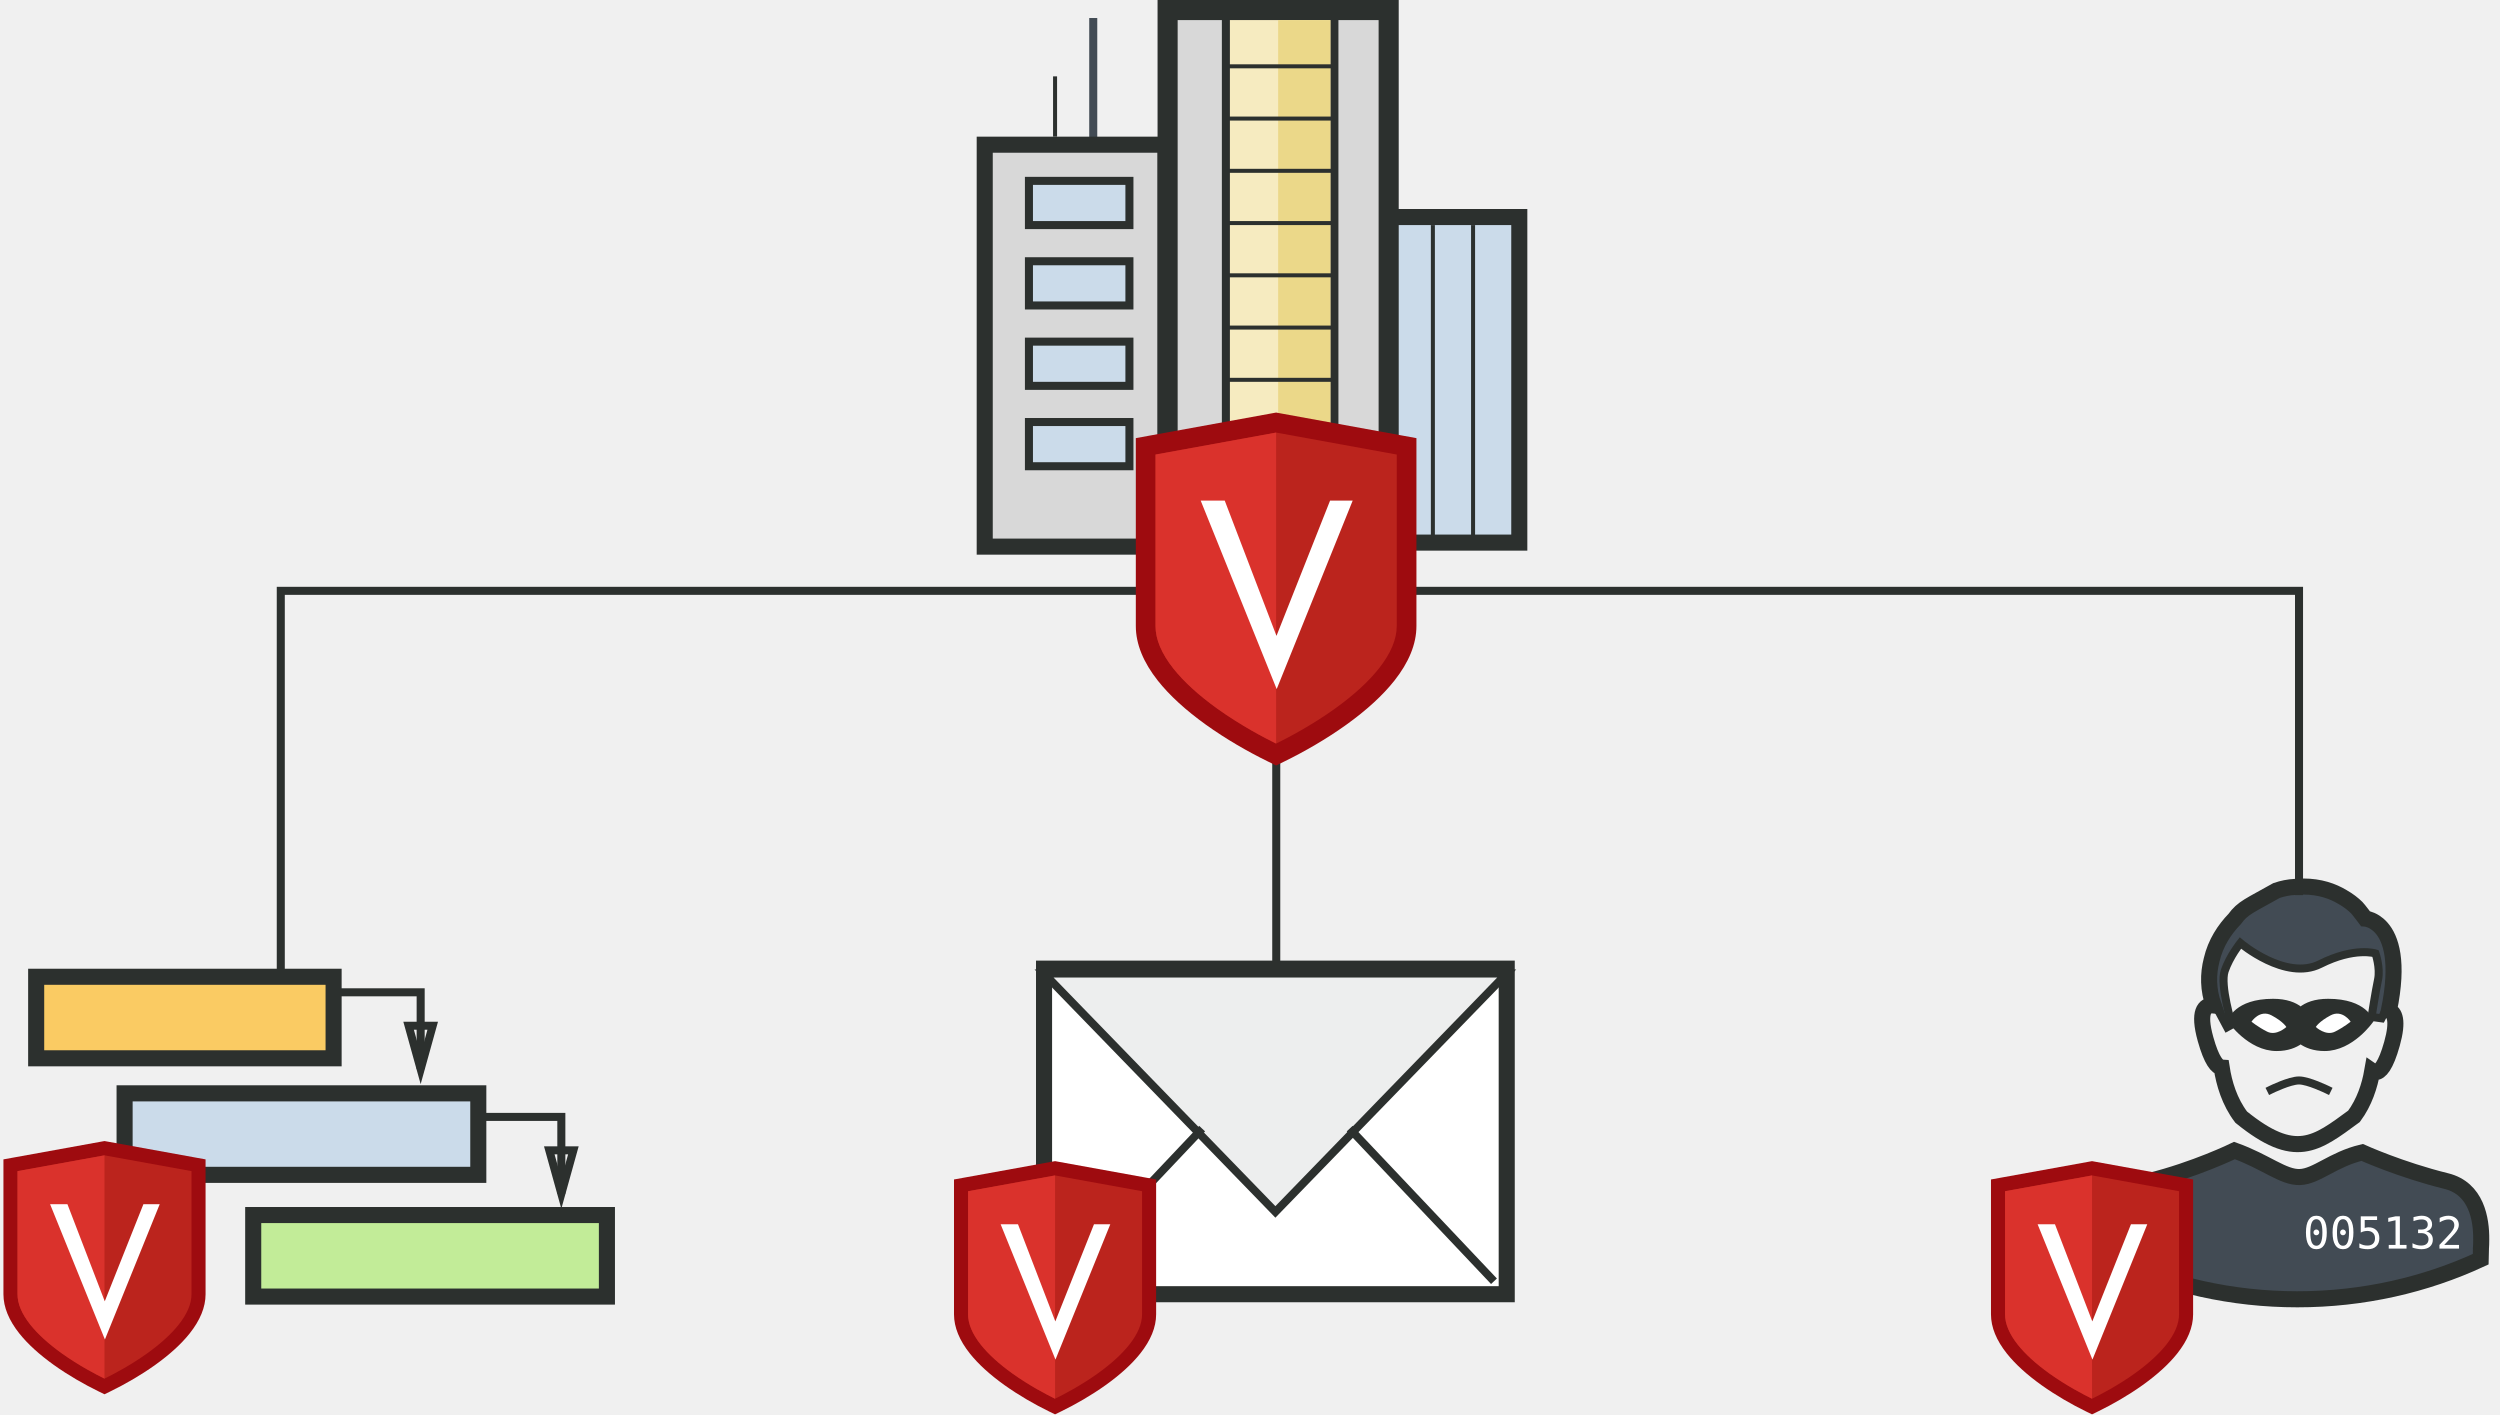
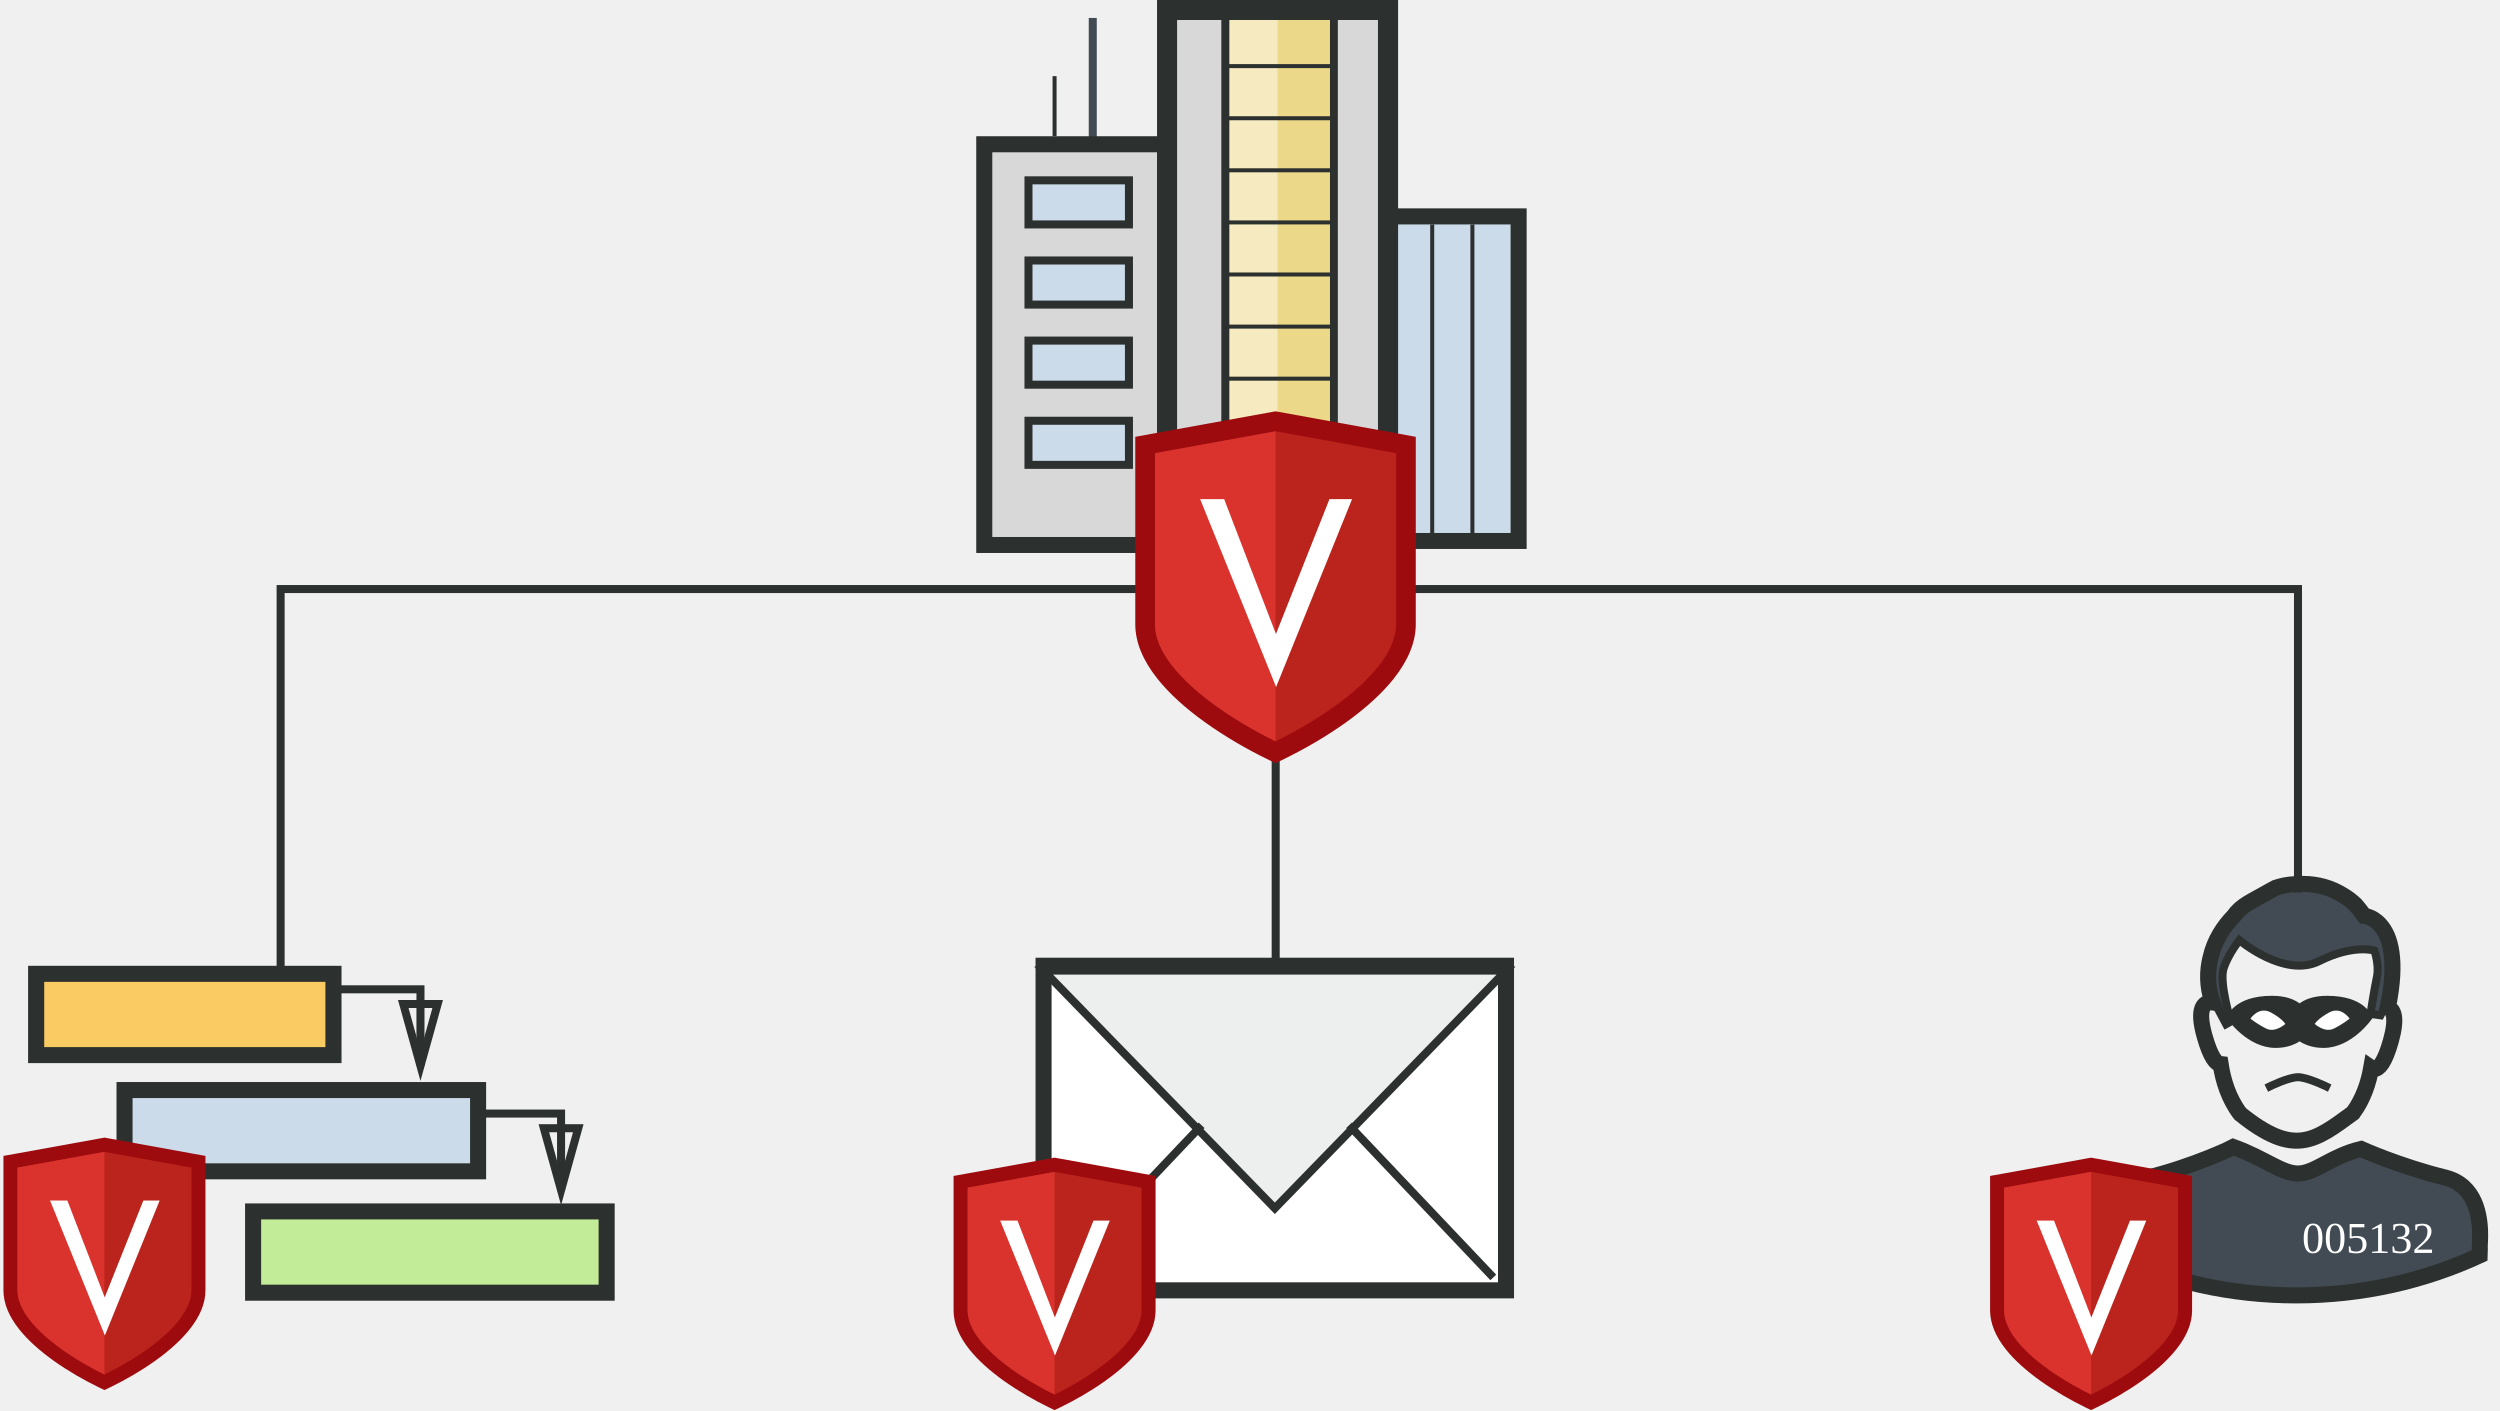
- <svg xmlns="http://www.w3.org/2000/svg" xmlns:xlink="http://www.w3.org/1999/xlink" width="622px" height="352px" viewBox="0 0 622 352" version="1.1">
+ <svg xmlns="http://www.w3.org/2000/svg" xmlns:xlink="http://www.w3.org/1999/xlink" width="436" height="246" viewBox="0 0 436 246" version="1.1">
  <defs>
-     <path id="path-1" d="M21.998,0.449 L0.355,4.375 L0.355,35.007 C0.355,37.365 1.426,39.911 3.543,42.579 C5.42,44.938 8.078,47.354 11.441,49.761 C15.64,52.755 19.92,54.985 21.998,56 C24.079,54.985 28.36,52.755 32.557,49.761 C35.923,47.355 38.576,44.939 40.452,42.579 C42.571,39.908 43.645,37.366 43.645,35.007 L43.645,4.375 L21.998,0.449 L21.998,0.449 Z" />
-     <path id="path-3" d="M21.998,0.449 L0.355,4.375 L0.355,35.007 C0.355,37.365 1.426,39.911 3.543,42.579 C5.42,44.938 8.078,47.354 11.441,49.761 C15.64,52.755 19.92,54.985 21.998,56 C24.079,54.985 28.36,52.755 32.557,49.761 C35.923,47.355 38.576,44.939 40.452,42.579 C42.571,39.908 43.645,37.366 43.645,35.007 L43.645,4.375 L21.998,0.449 L21.998,0.449 Z" />
-     <path id="path-5" d="M91.251,25.277 C91.253,25.65 91.253,26.538 91.211,27.642 C77.435,34.029 61.951,37.617 45.584,37.617 C29.265,37.617 13.825,34.052 0.081,27.699 C0.039,26.561 0.037,25.643 0.039,25.268 C0.037,24.86 0.04,24.618 0.04,24.618 C0.017,24.053 -0.003,23.429 0.002,22.766 C-0.056,17.736 1.15,10.071 8.681,8.214 C20.09,5.396 29.876,0.64 29.945,0.606 C37.756,3.412 42.051,7.351 46.209,7.204 C50.376,7.057 54.406,2.819 61.699,1.077 C61.699,1.077 71.197,5.386 82.647,8.212 C90.16,10.068 91.378,17.699 91.328,22.73 C91.332,23.581 91.3,24.367 91.251,25.053 L91.251,25.277 Z" />
-     <path id="path-7" d="M21.998,0.449 L0.355,4.375 L0.355,35.007 C0.355,37.365 1.426,39.911 3.543,42.579 C5.42,44.938 8.078,47.354 11.441,49.761 C15.64,52.755 19.92,54.985 21.998,56 C24.079,54.985 28.36,52.755 32.557,49.761 C35.923,47.355 38.576,44.939 40.452,42.579 C42.571,39.908 43.645,37.366 43.645,35.007 L43.645,4.375 L21.998,0.449 L21.998,0.449 Z" />
-     <path id="path-9" d="M30.497,0.625 L0.492,6.094 L0.492,48.76 C0.492,52.044 1.976,55.591 4.912,59.306 C7.514,62.592 11.198,65.958 15.861,69.31 C21.682,73.48 27.616,76.586 30.497,78 C33.383,76.586 39.317,73.481 45.136,69.31 C49.802,65.959 53.48,62.593 56.081,59.306 C59.019,55.587 60.508,52.045 60.508,48.76 L60.508,6.094 L30.497,0.625 L30.497,0.625 Z" />
+     <path id="path-1" d="M15.41 0.31L0.25 3.06 0.25 24.47C0.25 26.11 1 27.89 2.48 29.76 3.8 31.41 5.66 33.09 8.02 34.78 10.96 36.87 13.96 38.43 15.41 39.14 16.87 38.43 19.87 36.87 22.81 34.78 25.17 33.09 27.03 31.41 28.34 29.76 29.83 27.89 30.58 26.11 30.58 24.47L30.58 3.06 15.41 0.31 15.41 0.31Z" />
+     <path id="path-3" d="M15.41 0.31L0.25 3.06 0.25 24.47C0.25 26.11 1 27.89 2.48 29.76 3.8 31.41 5.66 33.09 8.02 34.78 10.96 36.87 13.96 38.43 15.41 39.14 16.87 38.43 19.87 36.87 22.81 34.78 25.17 33.09 27.03 31.41 28.34 29.76 29.83 27.89 30.58 26.11 30.58 24.47L30.58 3.06 15.41 0.31 15.41 0.31Z" />
+     <path id="path-5" d="M63.93 17.67C63.94 17.93 63.94 18.55 63.91 19.32 54.25 23.78 43.41 26.29 31.94 26.29 20.5 26.29 9.69 23.8 0.06 19.36 0.03 18.56 0.03 17.92 0.03 17.66 0.03 17.37 0.03 17.2 0.03 17.2 0.01 16.81 0 16.37 0 15.91 -0.04 12.4 0.81 7.04 6.08 5.74 14.08 3.77 20.93 0.45 20.98 0.42 26.45 2.38 29.46 5.14 32.38 5.03 35.3 4.93 38.12 1.97 43.23 0.75 43.23 0.75 49.88 3.76 57.91 5.74 63.17 7.04 64.02 12.37 63.99 15.88 63.99 16.48 63.97 17.03 63.93 17.51L63.93 17.67Z" />
+     <path id="path-7" d="M15.41 0.31L0.25 3.06 0.25 24.47C0.25 26.11 1 27.89 2.48 29.76 3.8 31.41 5.66 33.09 8.02 34.78 10.96 36.87 13.96 38.43 15.41 39.14 16.87 38.43 19.87 36.87 22.81 34.78 25.17 33.09 27.03 31.41 28.34 29.76 29.83 27.89 30.58 26.11 30.58 24.47L30.58 3.06 15.41 0.31 15.41 0.31Z" />
+     <path id="path-9" d="M21.37 0.44L0.34 4.26 0.34 34.08C0.34 36.37 1.38 38.85 3.44 41.45 5.26 43.74 7.85 46.1 11.11 48.44 15.19 51.35 19.35 53.52 21.37 54.51 23.39 53.52 27.55 51.35 31.62 48.44 34.89 46.1 37.47 43.74 39.29 41.45 41.35 38.85 42.39 36.37 42.39 34.08L42.39 4.26 21.37 0.44 21.37 0.44Z" />
  </defs>
-   <g id="Welcome" stroke="none" stroke-width="1" fill="none" fill-rule="evenodd">
-     <g id="Comixes" transform="translate(-153, -83)">
-       <g id="Group-Copy-3" transform="translate(153, 83)">
+   <g id="Page-1" stroke="none" stroke-width="1" fill="none" fill-rule="evenodd">
+     <g id="Comixes-Copy" transform="translate(-246, -136)">
+       <g id="Group-Copy-3" transform="translate(246, 136)">
        <g id="Group">
-           <g transform="translate(243, 0)">
-             <path d="M19.5,33.5 L19.5,19.5" id="Line" stroke="#2C302E" stroke-linecap="square" />
-             <path d="M29,33.5 L29,5.482" id="Line-Copy-11" stroke="#424B54" stroke-width="2" stroke-linecap="square" />
-             <path d="M4,34 L4,34 L45,34 L49,34 L49,38 L49,134 L49,138 L45,138 L4,138 L0,138 L0,134 L0,38 L0,34 L4,34 Z" id="Shape" fill="#2C302E" />
-             <path d="M4,38 L4,38 L4,134 L45,134 L45,38 L4,38 Z" id="Path" fill="#D8D8D8" />
-             <path d="M104,52 L104,52 L133,52 L137,52 L137,56 L137,133 L137,137 L133,137 L104,137 L100,137 L100,133 L100,56 L100,52 L104,52 Z" id="Shape" fill="#2C302E" />
-             <path d="M104,56 L104,56 L104,133 L133,133 L133,56 L104,56 Z" id="Path" fill="#CBDBEA" />
-             <path d="M113.5,56.5 L113.5,132.664" id="Line" stroke="#2C302E" stroke-linecap="square" />
-             <path d="M123.5,56.5 L123.5,132.664" id="Line-Copy-13" stroke="#2C302E" stroke-linecap="square" />
-             <rect id="Rectangle-144" stroke="#2C302E" stroke-width="2" fill="#CBDBEA" x="13" y="45" width="25" height="11" />
-             <rect id="Rectangle-144-Copy" stroke="#2C302E" stroke-width="2" fill="#CBDBEA" x="13" y="65" width="25" height="11" />
-             <rect id="Rectangle-144-Copy-2" stroke="#2C302E" stroke-width="2" fill="#CBDBEA" x="13" y="85" width="25" height="11" />
-             <rect id="Rectangle-144-Copy-3" stroke="#2C302E" stroke-width="2" fill="#CBDBEA" x="13" y="105" width="25" height="11" />
-             <path d="M50,0 L50,0 L100,0 L105,0 L105,5 L105,133 L105,138 L100,138 L50,138 L45,138 L45,133 L45,5 L45,0 L50,0 Z" id="Shape" fill="#2C302E" />
-             <path d="M50,5 L50,5 L50,133 L100,133 L100,5 L50,5 Z" id="Path" fill="#D8D8D8" />
-             <path d="M61,3 L90,3 L90,135 L61,135 L61,3 L61,3 Z" id="Shape" fill="#2C302E" />
-             <path d="M61,5 L63,5 L63,135 L61,133 L90,133 L88,135 L88,5 L90,5 L61,5 Z" id="Path" fill="#F6EBC0" />
-             <rect id="Rectangle-142" fill="#EBD889" x="75" y="5" width="13" height="128" />
-             <path d="M62.5,16.5 L88.519,16.5" id="Line-Copy-12" stroke="#2C302E" stroke-linecap="square" />
-             <path d="M62.5,29.5 L88.519,29.5" id="Line-Copy-4" stroke="#2C302E" stroke-linecap="square" />
-             <path d="M62.5,42.5 L88.519,42.5" id="Line-Copy-6" stroke="#2C302E" stroke-linecap="square" />
-             <path d="M62.5,55.5 L88.519,55.5" id="Line-Copy-5" stroke="#2C302E" stroke-linecap="square" />
-             <path d="M62.5,68.5 L88.519,68.5" id="Line-Copy-8" stroke="#2C302E" stroke-linecap="square" />
-             <path d="M62.5,81.5 L88.519,81.5" id="Line-Copy-7" stroke="#2C302E" stroke-linecap="square" />
-             <path d="M62.5,94.5 L88.519,94.5" id="Line-Copy-10" stroke="#2C302E" stroke-linecap="square" />
-             <path d="M62.5,107.5 L88.519,107.5" id="Line-Copy-9" stroke="#2C302E" stroke-linecap="square" />
+           <g transform="translate(170.2573, 0)">
+             <path d="M13.66 23.41L13.66 13.63" id="Line" stroke="#2C302E" stroke-width="0.7" stroke-linecap="square" />
+             <path d="M20.32 23.41L20.32 3.83" id="Line-Copy-11" stroke="#424B54" stroke-width="1.4" stroke-linecap="square" />
+             <path d="M2.8 23.76L2.8 23.76 31.53 23.76 34.33 23.76 34.33 26.56 34.33 93.65 34.33 96.44 31.53 96.44 2.8 96.44 0 96.44 0 93.65 0 26.56 0 23.76 2.8 23.76Z" id="Shape" fill="#2C302E" />
+             <path d="M2.8 26.56L2.8 26.56 2.8 93.65 31.53 93.65 31.53 26.56 2.8 26.56Z" id="Path" fill="#D8D8D8" />
+             <path d="M72.87 36.34L72.87 36.34 93.19 36.34 95.99 36.34 95.99 39.14 95.99 92.95 95.99 95.74 93.19 95.74 72.87 95.74 70.06 95.74 70.06 92.95 70.06 39.14 70.06 36.34 72.87 36.34Z" id="Shape" fill="#2C302E" />
+             <path d="M72.87 39.14L72.87 39.14 72.87 92.95 93.19 92.95 93.19 39.14 72.87 39.14Z" id="Path" fill="#CBDBEA" />
+             <path d="M79.52 39.49L79.52 92.71" id="Line" stroke="#2C302E" stroke-width="0.7" stroke-linecap="square" />
+             <path d="M86.53 39.49L86.53 92.71" id="Line-Copy-13" stroke="#2C302E" stroke-width="0.7" stroke-linecap="square" />
+             <rect id="Rectangle-144" stroke="#2C302E" stroke-width="1.4" fill="#CBDBEA" x="9.11" y="31.45" width="17.52" height="7.69" />
+             <rect id="Rectangle-144-Copy" stroke="#2C302E" stroke-width="1.4" fill="#CBDBEA" x="9.11" y="45.43" width="17.52" height="7.69" />
+             <rect id="Rectangle-144-Copy-2" stroke="#2C302E" stroke-width="1.4" fill="#CBDBEA" x="9.11" y="59.4" width="17.52" height="7.69" />
+             <rect id="Rectangle-144-Copy-3" stroke="#2C302E" stroke-width="1.4" fill="#CBDBEA" x="9.11" y="73.38" width="17.52" height="7.69" />
+             <path d="M35.03 0L35.03 0 70.06 0 73.57 0 73.57 3.49 73.57 92.95 73.57 96.44 70.06 96.44 35.03 96.44 31.53 96.44 31.53 92.95 31.53 3.49 31.53 0 35.03 0Z" id="Shape" fill="#2C302E" />
+             <path d="M35.03 3.49L35.03 3.49 35.03 92.95 70.06 92.95 70.06 3.49 35.03 3.49Z" id="Path" fill="#D8D8D8" />
+             <path d="M42.74 2.1L63.06 2.1 63.06 94.35 42.74 94.35 42.74 2.1 42.74 2.1Z" id="Shape" fill="#2C302E" />
+             <path d="M42.74 3.49L44.14 3.49 44.14 94.35 42.74 92.95 63.06 92.95 61.66 94.35 61.66 3.49 63.06 3.49 42.74 3.49Z" id="Path" fill="#F6EBC0" />
+             <rect id="Rectangle-142" fill="#EBD889" x="52.55" y="3.49" width="9.11" height="89.45" />
+             <path d="M43.79 11.53L62.02 11.53" id="Line-Copy-12" stroke="#2C302E" stroke-width="0.7" stroke-linecap="square" />
+             <path d="M43.79 20.62L62.02 20.62" id="Line-Copy-4" stroke="#2C302E" stroke-width="0.7" stroke-linecap="square" />
+             <path d="M43.79 29.7L62.02 29.7" id="Line-Copy-6" stroke="#2C302E" stroke-width="0.7" stroke-linecap="square" />
+             <path d="M43.79 38.79L62.02 38.79" id="Line-Copy-5" stroke="#2C302E" stroke-width="0.7" stroke-linecap="square" />
+             <path d="M43.79 47.87L62.02 47.87" id="Line-Copy-8" stroke="#2C302E" stroke-width="0.7" stroke-linecap="square" />
+             <path d="M43.79 56.96L62.02 56.96" id="Line-Copy-7" stroke="#2C302E" stroke-width="0.7" stroke-linecap="square" />
+             <path d="M43.79 66.04L62.02 66.04" id="Line-Copy-10" stroke="#2C302E" stroke-width="0.7" stroke-linecap="square" />
+             <path d="M43.79 75.13L62.02 75.13" id="Line-Copy-9" stroke="#2C302E" stroke-width="0.7" stroke-linecap="square" />
          </g>
-           <g transform="translate(259, 241)" stroke="#2C302E">
-             <rect id="Rectangle-148" stroke-width="4" fill="#FFFFFF" x="0.759" y="0" width="115.115" height="81" />
-             <polygon id="Triangle-1" stroke-width="2" fill="#EDEEEE" transform="translate(58.31632, 30.86608) scale(1, -1) translate(-58.31632, -30.86608) " points="58.316 1.205 115.874 60.527 0.759 60.527 " />
-             <path d="M39.405,40.532 L4.87,77.051" id="Line" stroke-width="2" stroke-linecap="square" />
-             <path d="M77.481,40.532 L112.015,77.051" id="Line-Copy-14" stroke-width="2" stroke-linecap="square" />
+           <g transform="translate(181.4676, 168.4261)" stroke="#2C302E">
+             <rect id="Rectangle-148" stroke-width="2.8" fill="#FFFFFF" x="0.53" y="0" width="80.65" height="56.61" />
+             <polygon id="Triangle-1" stroke-width="1.4" fill="#EDEEEE" transform="translate(40.85917, 21.57118) scale(1, -1) translate(-40.85917, -21.57118) " points="40.86 0.84 81.19 42.3 0.53 42.3 " />
+             <path d="M27.61 28.33L3.41 53.85" id="Line" stroke-width="1.4" stroke-linecap="square" />
+             <path d="M54.29 28.33L78.48 53.85" id="Line-Copy-14" stroke-width="1.4" stroke-linecap="square" />
          </g>
-           <g id="shield-copy-3" transform="translate(236.5, 288)">
+           <g id="shield-copy-3" transform="translate(165.7031, 201.2727)">
            <g id="Mask-+-Rectangle-94">
-               <path d="M25.373,1.005 L25.373,1.005 L25.998,0.892 L26.623,1.005 L48.27,4.931 L51.145,5.453 L51.145,8.375 L51.145,39.007 C51.145,42.245 49.767,45.511 47.192,48.757 C45.092,51.397 42.201,54.028 38.59,56.61 C34.962,59.199 31.061,61.424 27.532,63.146 L25.997,63.895 L24.461,63.145 C20.926,61.417 17.035,59.196 13.404,56.607 C9.793,54.023 6.901,51.393 4.802,48.755 C2.232,45.517 0.855,42.246 0.855,39.007 L0.855,8.375 L0.855,5.453 L3.73,4.931 L25.373,1.005 Z" id="Shape" fill="#9E0B0F" />
-               <g id="Path-+-Rectangle-94" transform="translate(4, 4)">
+               <path d="M17.78 0.7L17.78 0.7 18.22 0.62 18.65 0.7 33.82 3.45 35.83 3.81 35.83 5.85 35.83 27.26C35.83 29.52 34.87 31.81 33.06 34.07 31.59 35.92 29.57 37.76 27.04 39.56 24.5 41.37 21.76 42.93 19.29 44.13L18.21 44.65 17.14 44.13C14.66 42.92 11.94 41.37 9.39 39.56 6.86 37.75 4.83 35.92 3.36 34.07 1.56 31.81 0.6 29.52 0.6 27.26L0.6 5.85 0.6 3.81 2.61 3.45 17.78 0.7Z" id="Shape" fill="#9E0B0F" />
+               <g id="Path-+-Rectangle-94" transform="translate(2.802589, 2.795455)">
                <mask id="mask-2" fill="white">
                  <use xlink:href="#path-1" />
                </mask>
                <use id="Mask" fill="#BB241D" xlink:href="#path-1" />
-                 <rect id="Rectangle-94" fill="#DA322C" mask="url(#mask-2)" x="-31.226" y="-21" width="53.226" height="94.5" />
+                 <rect id="Rectangle-94" fill="#DA322C" mask="url(#mask-2)" x="-21.88" y="-14.68" width="37.29" height="66.04" />
              </g>
            </g>
-             <path d="M26.064,40.764 L16.776,16.6 L12.461,16.6 L26.101,50.268 L39.74,16.6 L35.681,16.6 L26.064,40.764 L26.064,40.764 Z" id="Shape-Copy" fill="#FFFFFF" />
+             <path d="M18.26 28.49L11.75 11.6 8.73 11.6 18.29 35.13 27.84 11.6 25 11.6 18.26 28.49 18.26 28.49Z" id="Shape-Copy" fill="#FFFFFF" />
          </g>
-           <g transform="translate(0, 241)">
-             <path d="M7,0.02 L85,0.02 L85,24.304 L7,24.304 L7,0.02 L7,0.02 Z" id="Shape" fill="#2C302E" />
-             <path d="M7,4.02 L11,4.02 L11,20.304 L7,20.304 L81,20.304 L81,24.304 L81,0.02 L81,4.02 L7,4.02 Z" id="Path" fill="#FACB63" />
-             <path d="M29,29.02 L121,29.02 L121,53.304 L29,53.304 L29,29.02 L29,29.02 Z" id="Shape" fill="#2C302E" />
-             <path d="M29,33.02 L33,33.02 L33,53.304 L29,49.304 L121,49.304 L117,49.304 L117,33.02 L121,33.02 L29,33.02 Z" id="Path" fill="#CBDBEA" />
-             <path d="M61,59.304 L153,59.304 L153,83.588 L61,83.588 L61,59.304 L61,59.304 Z" id="Shape" fill="#2C302E" />
-             <path d="M61,63.304 L65,63.304 L65,83.588 L65,79.588 L149,79.588 L149,83.588 L149,59.304 L149,63.304 L61,63.304 Z" id="Path" fill="#C2EC98" />
-             <g id="shield-copy" transform="translate(0, 42)">
+           <g transform="translate(0, 168.4261)">
+             <path d="M4.9 0.01L59.56 0.01 59.56 16.98 4.9 16.98 4.9 0.01 4.9 0.01Z" id="Shape" fill="#2C302E" />
+             <path d="M4.9 2.81L7.71 2.81 7.71 14.19 4.9 14.19 56.75 14.19 56.75 16.98 56.75 0.01 56.75 2.81 4.9 2.81Z" id="Path" fill="#FACB63" />
+             <path d="M20.32 20.28L84.78 20.28 84.78 37.25 20.32 37.25 20.32 20.28 20.32 20.28Z" id="Shape" fill="#2C302E" />
+             <path d="M20.32 23.08L23.12 23.08 23.12 37.25 20.32 34.46 84.78 34.46 81.98 34.46 81.98 23.08 84.78 23.08 20.32 23.08Z" id="Path" fill="#CBDBEA" />
+             <path d="M42.74 41.45L107.2 41.45 107.2 58.42 42.74 58.42 42.74 41.45 42.74 41.45Z" id="Shape" fill="#2C302E" />
+             <path d="M42.74 44.24L45.54 44.24 45.54 58.42 45.54 55.62 104.4 55.62 104.4 58.42 104.4 41.45 104.4 44.24 42.74 44.24Z" id="Path" fill="#C2EC98" />
+             <g id="shield-copy" transform="translate(0, 29.35227)">
              <g id="Mask-+-Rectangle-94">
-                 <path d="M25.373,1.005 L25.373,1.005 L25.998,0.892 L26.623,1.005 L48.27,4.931 L51.145,5.453 L51.145,8.375 L51.145,39.007 C51.145,42.245 49.767,45.511 47.192,48.757 C45.092,51.397 42.201,54.028 38.59,56.61 C34.962,59.199 31.061,61.424 27.532,63.146 L25.997,63.895 L24.461,63.145 C20.926,61.417 17.035,59.196 13.404,56.607 C9.793,54.023 6.901,51.393 4.802,48.755 C2.232,45.517 0.855,42.246 0.855,39.007 L0.855,8.375 L0.855,5.453 L3.73,4.931 L25.373,1.005 Z" id="Shape" fill="#9E0B0F" />
-                 <g id="Path-+-Rectangle-94" transform="translate(4, 4)">
+                 <path d="M17.78 0.7L17.78 0.7 18.22 0.62 18.65 0.7 33.82 3.45 35.83 3.81 35.83 5.85 35.83 27.26C35.83 29.52 34.87 31.81 33.06 34.07 31.59 35.92 29.57 37.76 27.04 39.56 24.5 41.37 21.76 42.93 19.29 44.13L18.21 44.65 17.14 44.13C14.66 42.92 11.94 41.37 9.39 39.56 6.86 37.75 4.83 35.92 3.36 34.07 1.56 31.81 0.6 29.52 0.6 27.26L0.6 5.85 0.6 3.81 2.61 3.45 17.78 0.7Z" id="Shape" fill="#9E0B0F" />
+                 <g id="Path-+-Rectangle-94" transform="translate(2.802589, 2.795455)">
                  <mask id="mask-4" fill="white">
                    <use xlink:href="#path-3" />
                  </mask>
                  <use id="Mask" fill="#BB241D" xlink:href="#path-3" />
-                   <rect id="Rectangle-94" fill="#DA322C" mask="url(#mask-4)" x="-31.226" y="-21" width="53.226" height="94.5" />
+                   <rect id="Rectangle-94" fill="#DA322C" mask="url(#mask-4)" x="-21.88" y="-14.68" width="37.29" height="66.04" />
                </g>
              </g>
-               <path d="M26.064,40.764 L16.776,16.6 L12.461,16.6 L26.101,50.268 L39.74,16.6 L35.681,16.6 L26.064,40.764 L26.064,40.764 Z" id="Shape-Copy" fill="#FFFFFF" />
+               <path d="M18.26 28.49L11.75 11.6 8.73 11.6 18.29 35.13 27.84 11.6 25 11.6 18.26 28.49 18.26 28.49Z" id="Shape-Copy" fill="#FFFFFF" />
            </g>
-             <path d="M84.795,5.885 L104.66,5.885 L104.66,25" id="Path-715" stroke="#2C302E" stroke-width="2" />
-             <path id="Path-715-decoration-1" d="M104.66,25 L107.66,14.2 L101.66,14.2 L104.66,25 Z" stroke="#2C302E" stroke-width="2" />
-             <path d="M119.795,36.885 L139.66,36.885 L139.66,56" id="Path-715-Copy" stroke="#2C302E" stroke-width="2" />
-             <path id="Path-715-Copy-decoration-1" d="M139.66,56 L142.66,45.2 L136.66,45.2 L139.66,56 Z" stroke="#2C302E" stroke-width="2" />
+             <path d="M59.41 4.11L73.33 4.11 73.33 17.47" id="Path-715" stroke="#2C302E" stroke-width="1.4" />
+             <path id="Path-715-decoration-1" d="M73.33 17.47L76.33 6.67 70.33 6.67 73.33 17.47Z" stroke="#2C302E" stroke-width="1.4" />
+             <path d="M83.93 25.78L97.85 25.78 97.85 39.14" id="Path-715-Copy" stroke="#2C302E" stroke-width="1.4" />
+             <path id="Path-715-Copy-decoration-1" d="M97.85 39.14L100.85 28.34 94.85 28.34 97.85 39.14Z" stroke="#2C302E" stroke-width="1.4" />
          </g>
-           <g transform="translate(494, 220)">
-             <g id="Group-Copy" transform="translate(32, 0)">
-               <g id="Shape-+-Rectangle-95" transform="translate(0, 65.64539)">
+           <g transform="translate(346.1197, 153.75)">
+             <g id="Group-Copy" transform="translate(22.42071, 0)">
+               <g id="Shape-+-Rectangle-95" transform="translate(0, 45.87718)">
                <mask id="mask-6" fill="white">
                  <use xlink:href="#path-5" />
                </mask>
-                 <use id="Mask" stroke="#2C302E" stroke-width="4" fill="#424B54" xlink:href="#path-5" />
-                 <text id="005132" mask="url(#mask-6)" font-family="Consolas" font-size="11" font-weight="normal" fill="#FFFFFF">
-                   <tspan x="47" y="25">005132</tspan>
+                 <use id="Mask" stroke="#2C302E" stroke-width="2.8" fill="#424B54" xlink:href="#path-5" />
+                 <text id="5132" mask="url(#mask-6)" font-family=".AppleSystemUIFont" font-size="7.7" font-weight="normal" fill="#FFFFFF">
+                   <tspan x="32.93" y="18.88">
+                     005132
+                   </tspan>
                </text>
              </g>
-               <path d="M27.919,35.156 C27.919,35.156 27.856,35.021 27.824,34.953 C26.439,32.013 23.67,26.131 23.67,26.131 L25.524,14.192 L30.504,8.408 L37.41,2.593 L43.401,1.227 L50.262,0.979 L58.103,4.657 L62.284,7.247 L68.183,12.183 L69.997,23.261 L69.166,28.124 L67.229,32.715 L65.731,33.3 L63.893,33.047 L64.78,26.354 L65.919,19.87 L65.124,17.275 L63.666,16.603 L56.54,17.499 L50.729,20.193 L45.728,20.822 L37.784,18.648 L32.513,15.298 L31.023,14.629 L27.64,20.649 L27.292,24.836 L27.544,28.186 L28.786,31.681 L27.919,35.156 Z" id="Path-536" fill="#424B54" />
-               <path d="M31.612,57.946 C28.7,54.121 27.347,49.532 26.747,45.593 C25.675,45.506 24.259,43.978 22.738,38.53 C20.787,31.538 22.61,30.135 24.389,30.135 C24.506,30.135 24.624,30.141 24.74,30.153 C23.364,26.238 23.336,22.384 24.258,18.82 C25.228,14.623 27.465,11.263 29.975,8.664 C32.019,5.827 33.802,5.302 40.399,1.565 C41.864,1.062 43.421,0.739 45.072,0.661 C45.763,0.6 46.432,0.571 47.078,0.571 C51.194,0.571 54.403,1.732 56.799,3.172 C58.314,4.019 59.485,4.966 60.36,5.827 C60.714,6.175 62.509,8.55 62.509,8.55 C62.509,8.55 63.581,8.627 64.887,9.462 C65.402,9.79 65.952,10.237 66.487,10.842 C68.83,13.492 70.884,19.189 68.365,31.42 C69.766,31.911 70.754,33.86 69.13,39.675 C67.562,45.292 66.106,46.742 65.023,46.742 C64.726,46.742 64.458,46.633 64.222,46.471 C63.581,50.129 62.269,54.236 59.683,57.735 C50.142,64.751 45.072,68.855 31.612,57.946 Z" id="Shape-Copy-2" stroke="#2C302E" stroke-width="4" />
-               <path d="M25.417,30.517 L28.109,35.574 L29.293,34.92 C29.293,34.92 26.293,25.151 27.504,21.572 C28.714,17.994 31.399,14.621 31.399,14.621 C31.399,14.621 42.674,24.174 51.253,19.855 C59.832,15.537 65.028,17.221 65.028,17.221 C65.028,17.221 66.281,20.819 65.654,23.762 C65.028,26.704 64.048,33.01 64.048,33.01 L66.532,33.361 L68.086,30.316" id="Path-535" stroke="#2C302E" stroke-width="2" />
+               <path d="M19.56 24.57C19.56 24.57 19.52 24.47 19.49 24.43 18.52 22.37 16.58 18.26 16.58 18.26L17.88 9.92 21.37 5.88 26.21 1.81 30.41 0.86 35.22 0.68 40.71 3.25 43.64 5.06 47.77 8.51 49.04 16.26 48.46 19.65 47.1 22.86 46.05 23.27 44.77 23.1 45.39 18.42 46.19 13.89 45.63 12.07 44.61 11.6 39.61 12.23 35.54 14.11 32.04 14.55 26.47 13.03 22.78 10.69 21.74 10.22 19.37 14.43 19.12 17.36 19.3 19.7 20.17 22.14 19.56 24.57Z" id="Path-536" fill="#424B54" />
+               <path d="M22.15 40.5C20.11 37.82 19.16 34.62 18.74 31.86 17.99 31.8 17 30.73 15.93 26.93 14.56 22.04 15.84 21.06 17.09 21.06 17.17 21.06 17.25 21.06 17.33 21.07 16.37 18.34 16.35 15.64 17 13.15 17.68 10.22 19.24 7.87 21 6.05 22.43 4.07 23.68 3.71 28.31 1.09 29.33 0.74 30.42 0.52 31.58 0.46 32.06 0.42 32.53 0.4 32.99 0.4 35.87 0.4 38.12 1.21 39.8 2.22 40.86 2.81 41.68 3.47 42.29 4.07 42.54 4.32 43.8 5.98 43.8 5.98 43.8 5.98 44.55 6.03 45.46 6.61 45.82 6.84 46.21 7.15 46.58 7.58 48.23 9.43 49.66 13.41 47.9 21.96 48.88 22.3 49.57 23.66 48.44 27.73 47.34 31.65 46.32 32.67 45.56 32.67 45.35 32.67 45.16 32.59 45 32.48 44.55 35.03 43.63 37.9 41.82 40.35 35.13 45.25 31.58 48.12 22.15 40.5Z" id="Shape-Copy-2" stroke="#2C302E" stroke-width="2.8" />
+               <path d="M17.81 21.33L19.69 24.86 20.52 24.4C20.52 24.4 18.42 17.58 19.27 15.08 20.12 12.58 22 10.22 22 10.22 22 10.22 29.9 16.89 35.91 13.88 41.92 10.86 45.56 12.04 45.56 12.04 45.56 12.04 46.44 14.55 46 16.61 45.56 18.66 44.87 23.07 44.87 23.07L46.62 23.32 47.7 21.19" id="Path-535" stroke="#2C302E" stroke-width="1.4" />
            </g>
-             <g id="shield-copy-2" transform="translate(0.5, 68)">
+             <g id="shield-copy-2" transform="translate(0.350324, 47.52273)">
              <g id="Mask-+-Rectangle-94">
-                 <path d="M25.373,1.005 L25.373,1.005 L25.998,0.892 L26.623,1.005 L48.27,4.931 L51.145,5.453 L51.145,8.375 L51.145,39.007 C51.145,42.245 49.767,45.511 47.192,48.757 C45.092,51.397 42.201,54.028 38.59,56.61 C34.962,59.199 31.061,61.424 27.532,63.146 L25.997,63.895 L24.461,63.145 C20.926,61.417 17.035,59.196 13.404,56.607 C9.793,54.023 6.901,51.393 4.802,48.755 C2.232,45.517 0.855,42.246 0.855,39.007 L0.855,8.375 L0.855,5.453 L3.73,4.931 L25.373,1.005 Z" id="Shape" fill="#9E0B0F" />
-                 <g id="Path-+-Rectangle-94" transform="translate(4, 4)">
+                 <path d="M17.78 0.7L17.78 0.7 18.22 0.62 18.65 0.7 33.82 3.45 35.83 3.81 35.83 5.85 35.83 27.26C35.83 29.52 34.87 31.81 33.06 34.07 31.59 35.92 29.57 37.76 27.04 39.56 24.5 41.37 21.76 42.93 19.29 44.13L18.21 44.65 17.14 44.13C14.66 42.92 11.94 41.37 9.39 39.56 6.86 37.75 4.83 35.92 3.36 34.07 1.56 31.81 0.6 29.52 0.6 27.26L0.6 5.85 0.6 3.81 2.61 3.45 17.78 0.7Z" id="Shape" fill="#9E0B0F" />
+                 <g id="Path-+-Rectangle-94" transform="translate(2.802589, 2.795455)">
                  <mask id="mask-8" fill="white">
                    <use xlink:href="#path-7" />
                  </mask>
                  <use id="Mask" fill="#BB241D" xlink:href="#path-7" />
-                   <rect id="Rectangle-94" fill="#DA322C" mask="url(#mask-8)" x="-31.226" y="-21" width="53.226" height="94.5" />
+                   <rect id="Rectangle-94" fill="#DA322C" mask="url(#mask-8)" x="-21.88" y="-14.68" width="37.29" height="66.04" />
                </g>
              </g>
-               <path d="M26.064,40.764 L16.776,16.6 L12.461,16.6 L26.101,50.268 L39.74,16.6 L35.681,16.6 L26.064,40.764 L26.064,40.764 Z" id="Shape-Copy" fill="#FFFFFF" />
+               <path d="M18.26 28.49L11.75 11.6 8.73 11.6 18.29 35.13 27.84 11.6 25 11.6 18.26 28.49 18.26 28.49Z" id="Shape-Copy" fill="#FFFFFF" />
            </g>
          </g>
-           <path d="M69.857,147 L282.532,147 L282.532,242.707" id="Line-Copy" stroke="#2C302E" stroke-width="2" stroke-linecap="square" transform="translate(176.1946, 194.8534) scale(-1, 1) translate(-176.1946, -194.8534) " />
-           <path d="M350.857,147 L571.997,147 L571.997,221.71" id="Line-Copy-2" stroke="#2C302E" stroke-width="2" stroke-linecap="square" />
-           <path d="M317.532,147 L317.532,240" id="Line-Copy-3" stroke="#2C302E" stroke-width="2" stroke-linecap="square" />
-           <g id="shield" transform="translate(282, 102)">
+           <path d="M48.95 102.73L197.96 102.73 197.96 169.62" id="Line-Copy" stroke="#2C302E" stroke-width="1.4" stroke-linecap="square" transform="translate(123.4503, 136.176) scale(-1, 1) translate(-123.4503, -136.176) " />
+           <path d="M245.83 102.73L400.77 102.73 400.77 154.95" id="Line-Copy-2" stroke="#2C302E" stroke-width="1.4" stroke-linecap="square" />
+           <path d="M222.48 102.73L222.48 167.73" id="Line-Copy-3" stroke="#2C302E" stroke-width="1.4" stroke-linecap="square" />
+           <g id="shield" transform="translate(197.5825, 71.28409)">
            <g id="Mask-+-Rectangle-94">
-               <path d="M34.618,0.805 L34.618,0.805 L35.497,0.644 L36.376,0.804 L66.387,6.273 L70.408,7.006 L70.408,11.094 L70.408,53.76 C70.408,58.271 68.496,62.823 64.923,67.346 C62.011,71.027 58.001,74.694 52.991,78.293 C47.958,81.9 42.548,85.001 37.653,87.4 L35.495,88.458 L33.338,87.399 C28.434,84.991 23.038,81.897 18.001,78.288 C12.991,74.687 8.979,71.021 6.067,67.344 C2.502,62.832 0.592,58.273 0.592,53.76 L0.592,11.094 L0.592,7.006 L4.613,6.273 L34.618,0.805 Z" id="Shape" fill="#9E0B0F" />
-               <g id="Path-+-Rectangle-94" transform="translate(5, 5)">
+               <path d="M24.26 0.56L24.26 0.56 24.87 0.45 25.49 0.56 46.51 4.38 49.33 4.9 49.33 7.75 49.33 37.57C49.33 40.72 47.99 43.9 45.49 47.07 43.45 49.64 40.64 52.2 37.13 54.72 33.6 57.24 29.81 59.4 26.38 61.08L24.87 61.82 23.36 61.08C19.92 59.4 16.14 57.23 12.61 54.71 9.1 52.2 6.29 49.63 4.25 47.06 1.75 43.91 0.41 40.72 0.41 37.57L0.41 7.75 0.41 4.9 3.23 4.38 24.26 0.56Z" id="Shape" fill="#9E0B0F" />
+               <g id="Path-+-Rectangle-94" transform="translate(3.503236, 3.494318)">
                <mask id="mask-10" fill="white">
                  <use xlink:href="#path-9" />
                </mask>
                <use id="Mask" fill="#BB241D" xlink:href="#path-9" />
-                 <rect id="Rectangle-94" fill="#DA322C" mask="url(#mask-10)" x="-43.29" y="-29.25" width="73.79" height="131.625" />
+                 <rect id="Rectangle-94" fill="#DA322C" mask="url(#mask-10)" x="-30.33" y="-20.44" width="51.7" height="91.99" />
              </g>
            </g>
-             <path d="M35.589,56.206 L22.712,22.55 L16.73,22.55 L35.64,69.445 L54.549,22.55 L48.922,22.55 L35.589,56.206 L35.589,56.206 Z" id="Shape-Copy" fill="#FFFFFF" />
+             <path d="M24.94 39.28L15.91 15.76 11.72 15.76 24.97 48.53 38.22 15.76 34.28 15.76 24.94 39.28 24.94 39.28Z" id="Shape-Copy" fill="#FFFFFF" />
          </g>
        </g>
-         <path d="M565,268.818 C565,268.818 569.631,271.107 572,271.107 C574.298,271.107 579,268.818 579,268.818" id="Line-Copy-15" stroke="#2C302E" stroke-width="2" stroke-linecap="square" transform="translate(572, 269.9626) scale(1, -1) translate(-572, -269.9626) " />
-         <g id="Path-723-+-Path-725-+-Path-725-Copy" transform="translate(554, 249)">
-           <path d="M18.398,10.252 C17.069,11.206 15.146,12 12.429,12 C5.627,12 0.797,4.985 0.797,4.985 C0.797,4.985 2.249,0 11.549,0 C14.839,0 16.991,0.879 18.398,2.015 C19.806,0.879 21.958,0 25.248,0 C34.548,0 36,4.985 36,4.985 C36,4.985 31.17,12 24.367,12 C21.651,12 19.728,11.206 18.398,10.252 Z" id="Path-723" stroke="#2C302E" fill="#2C302E" />
-           <path d="M6.17,5.191 C6.17,5.191 8.227,2.059 11.168,3.625 C14.109,5.191 14.839,6.519 14.839,6.519 C14.839,6.519 12.365,8.833 10.068,7.676 C7.77,6.519 6.17,5.191 6.17,5.191 Z" id="Path-725" fill="#FFFFFF" />
-           <path d="M22.17,5.191 C22.17,5.191 24.227,2.059 27.168,3.625 C30.109,5.191 30.839,6.519 30.839,6.519 C30.839,6.519 28.365,8.833 26.068,7.676 C23.77,6.519 22.17,5.191 22.17,5.191 Z" id="Path-725-Copy" fill="#FFFFFF" transform="translate(26.50468, 5.593271) scale(-1, 1) translate(-26.50468, -5.593271) " />
+         <path d="M395.87 187.87C395.87 187.87 399.11 189.47 400.77 189.47 402.38 189.47 405.67 187.87 405.67 187.87" id="Line-Copy-15" stroke="#2C302E" stroke-width="1.4" stroke-linecap="square" transform="translate(400.7702, 188.667) scale(1, -1) translate(-400.7702, -188.667) " />
+         <g id="Path-723-+-Path-725-+-Path-725-Copy" transform="translate(388.1586, 174.017)">
+           <path d="M12.89 7.17C11.96 7.83 10.61 8.39 8.71 8.39 3.94 8.39 0.56 3.48 0.56 3.48 0.56 3.48 1.58 0 8.09 0 10.4 0 11.9 0.61 12.89 1.41 13.88 0.61 15.38 0 17.69 0 24.21 0 25.22 3.48 25.22 3.48 25.22 3.48 21.84 8.39 17.07 8.39 15.17 8.39 13.82 7.83 12.89 7.17Z" id="Path-723" stroke="#2C302E" stroke-width="0.7" fill="#2C302E" />
+           <path d="M4.32 3.63C4.32 3.63 5.76 1.44 7.83 2.53 9.89 3.63 10.4 4.56 10.4 4.56 10.4 4.56 8.66 6.17 7.05 5.36 5.44 4.56 4.32 3.63 4.32 3.63Z" id="Path-725" fill="#FFFFFF" />
+           <path d="M15.53 3.63C15.53 3.63 16.97 1.44 19.04 2.53 21.1 3.63 21.61 4.56 21.61 4.56 21.61 4.56 19.87 6.17 18.26 5.36 16.65 4.56 15.53 3.63 15.53 3.63Z" id="Path-725-Copy" fill="#FFFFFF" transform="translate(18.57043, 3.908934) scale(-1, 1) translate(-18.57043, -3.908934) " />
        </g>
      </g>
    </g>
  </g>
</svg>
